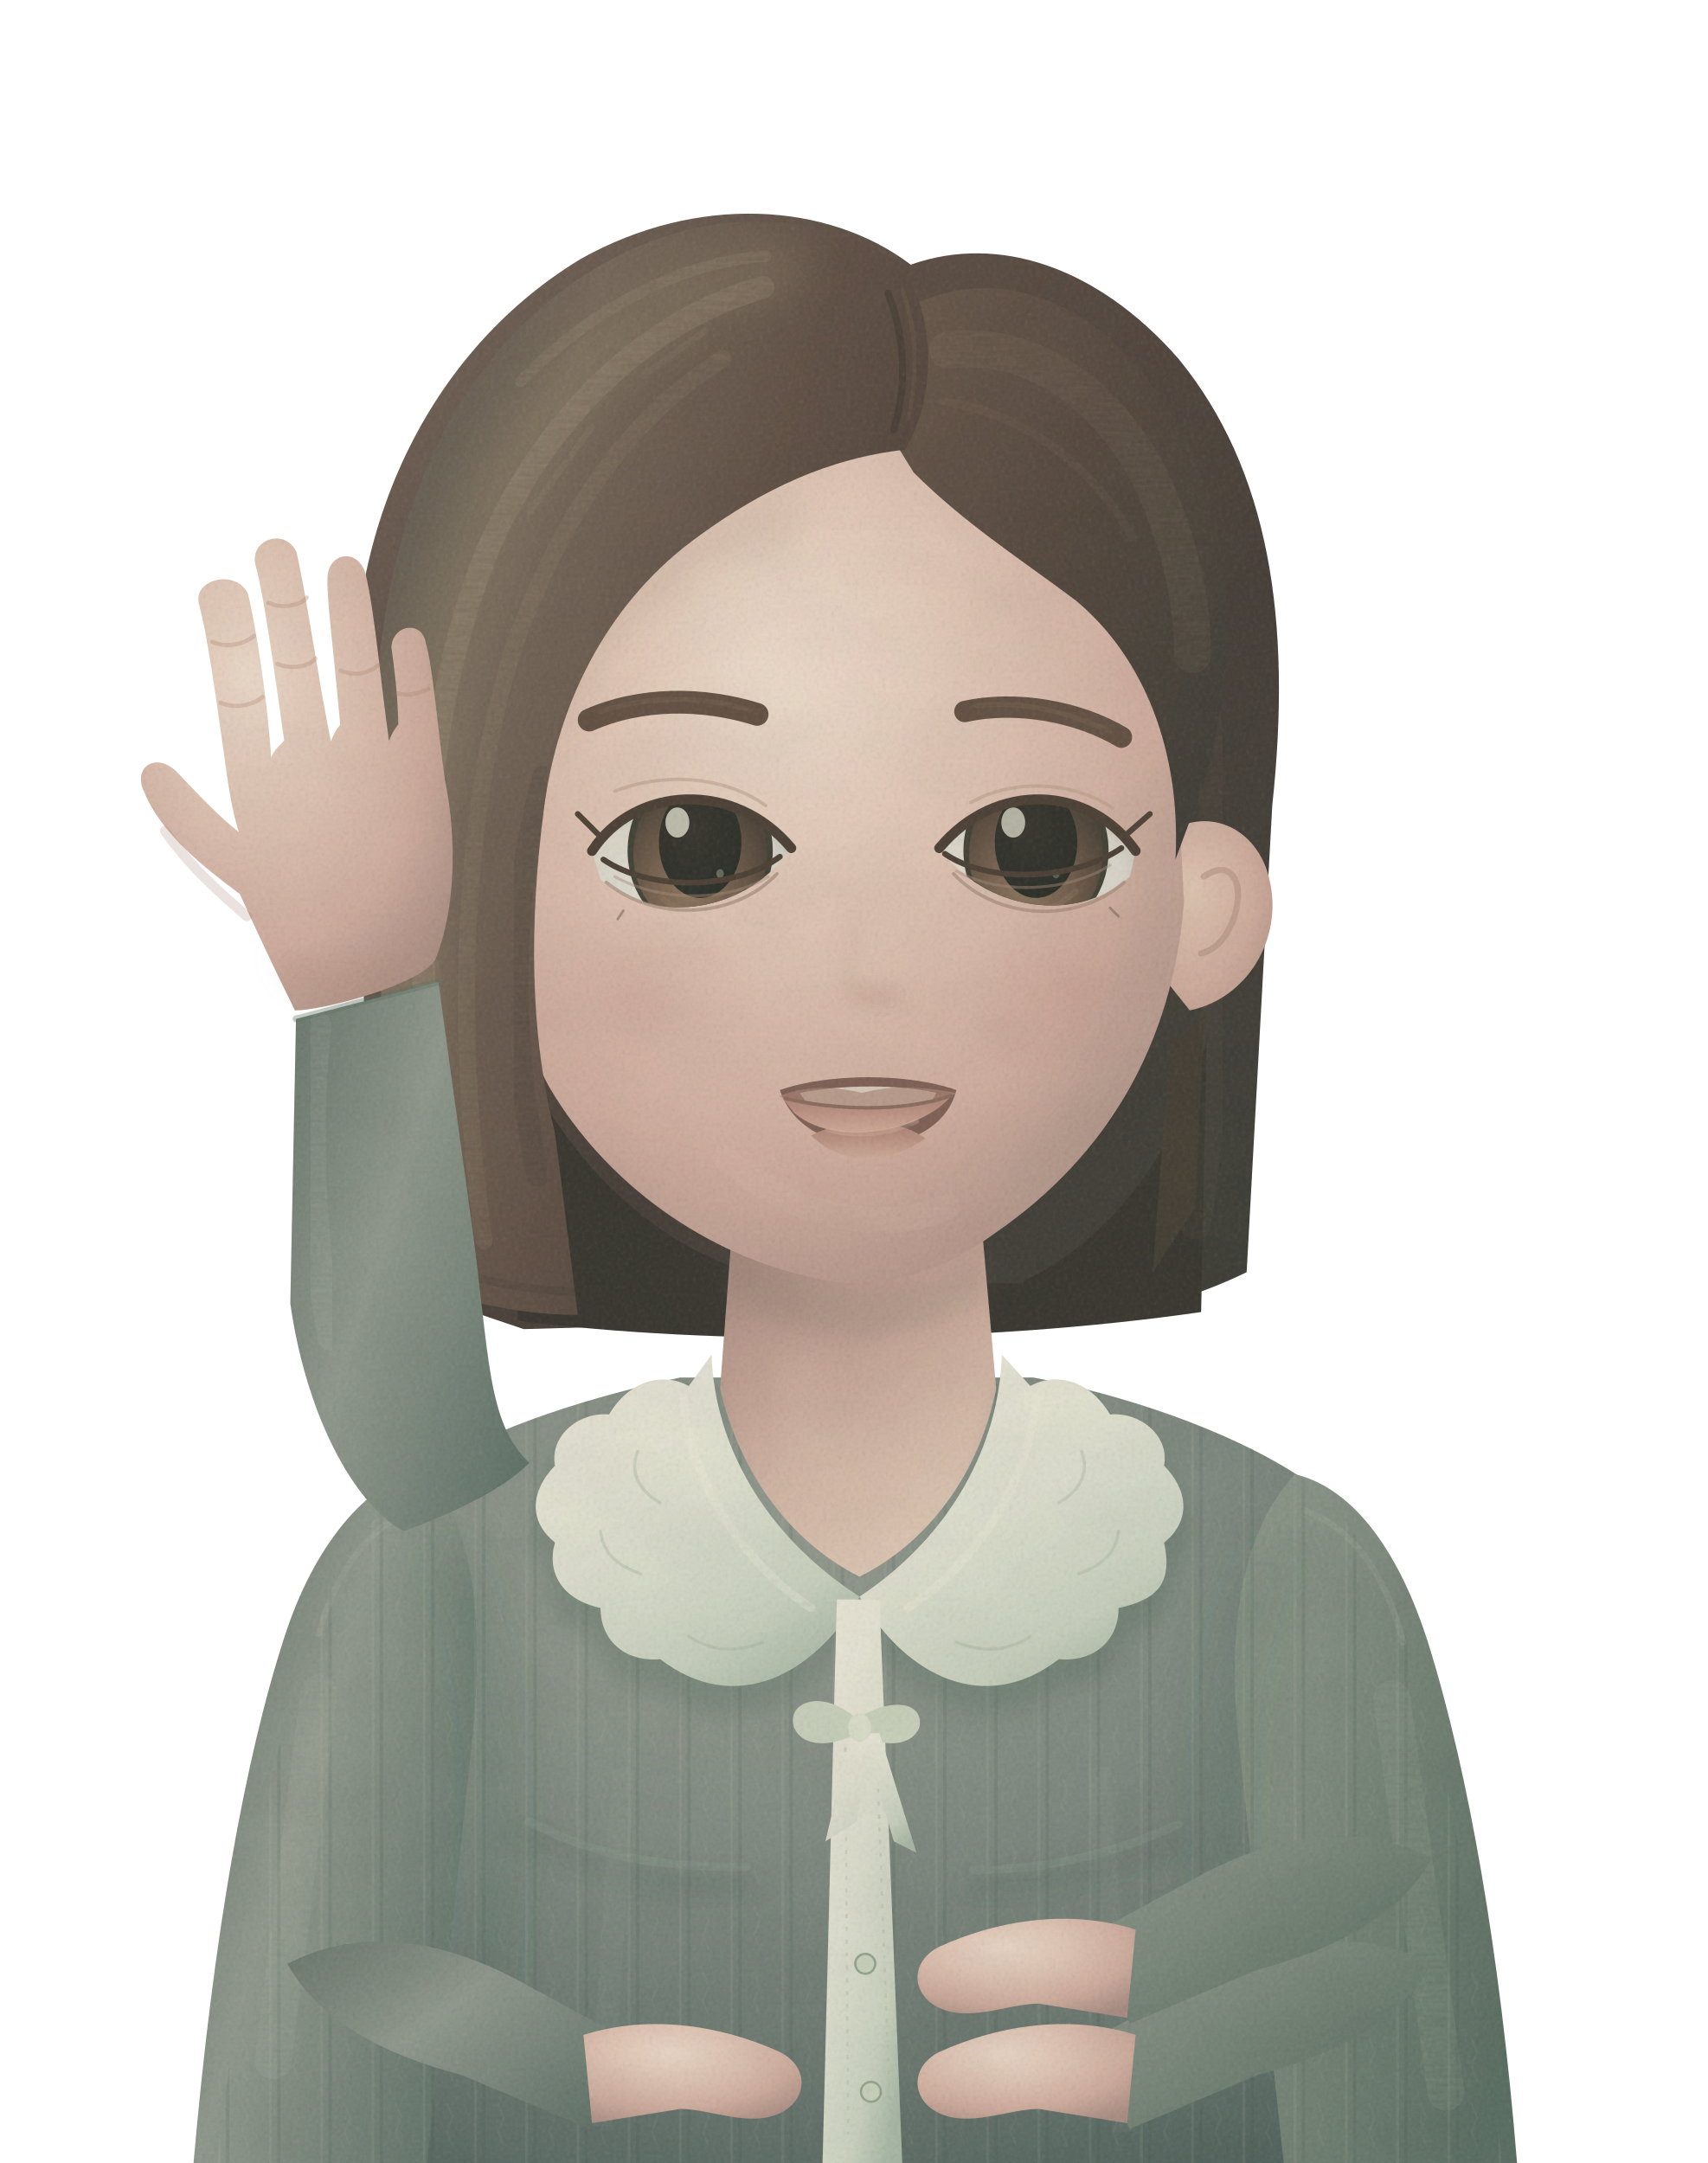
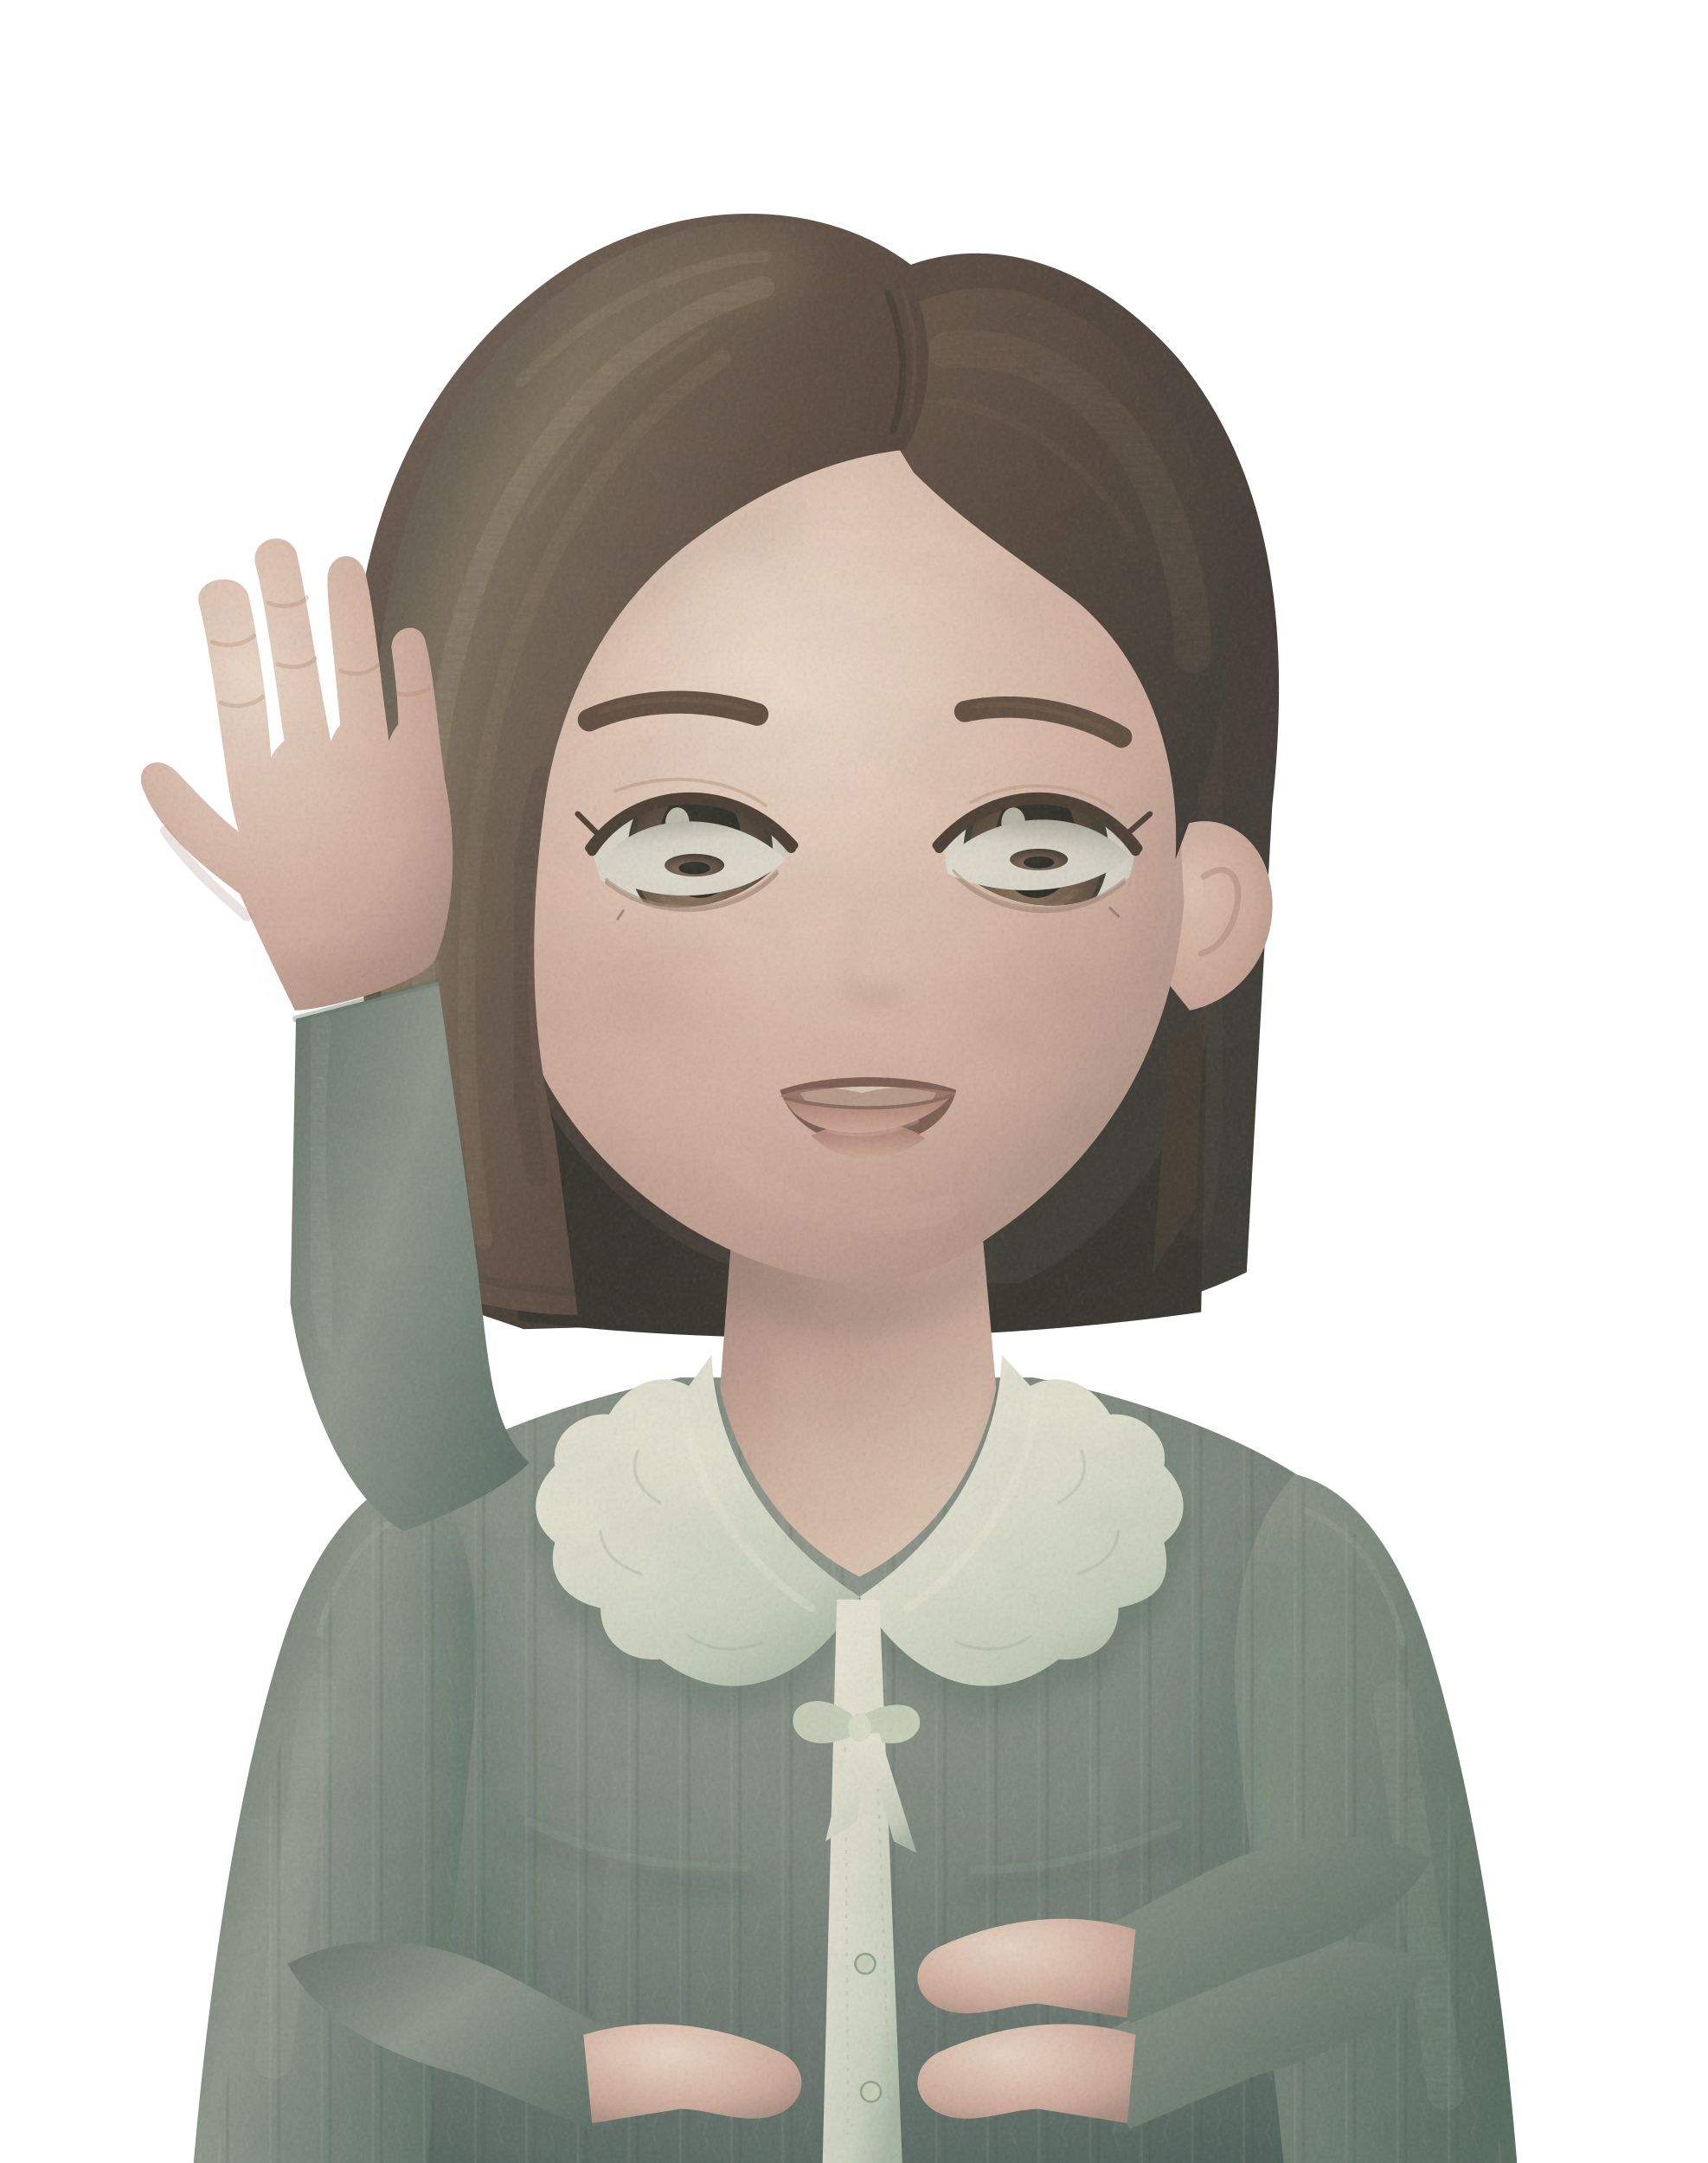
<svg xmlns="http://www.w3.org/2000/svg" viewBox="0 0 600 760" fill="none" role="img" aria-labelledby="girlTitle girlDescription">
  <defs>
    <radialGradient id="fp-skin" cx="40%" cy="29%" r="81%">
      <stop stop-color="#ead8c7" />
      <stop offset=".36" stop-color="#dfc4b3" />
      <stop offset=".7" stop-color="#cfad9e" />
      <stop offset="1" stop-color="#aa8e83" />
    </radialGradient>
    <linearGradient id="fp-neck" x1="30%" y1="0%" x2="70%" y2="100%">
      <stop stop-color="#a18479" />
      <stop offset=".36" stop-color="#c2a294" />
      <stop offset=".76" stop-color="#d8bdab" />
      <stop offset="1" stop-color="#dfcbb7" />
    </linearGradient>
    <radialGradient id="fp-ear" cx="32%" cy="36%" r="86%">
      <stop stop-color="#dfc4b1" />
      <stop offset=".6" stop-color="#cfad9d" />
      <stop offset="1" stop-color="#b49487" />
    </radialGradient>
    <linearGradient id="fp-hair-back" x1="8%" y1="0%" x2="90%" y2="93%">
      <stop stop-color="#76675a" />
      <stop offset=".3" stop-color="#5e5046" />
      <stop offset=".67" stop-color="#49413a" />
      <stop offset="1" stop-color="#41413a" />
    </linearGradient>
    <linearGradient id="fp-hair-left" x1="0%" y1="12%" x2="100%" y2="74%">
      <stop stop-color="#625e52" />
      <stop offset=".27" stop-color="#77695b" />
      <stop offset=".57" stop-color="#625247" />
      <stop offset=".83" stop-color="#51453d" />
      <stop offset="1" stop-color="#494039" />
    </linearGradient>
    <linearGradient id="fp-hair-right" x1="0%" y1="0%" x2="100%" y2="85%">
      <stop stop-color="#6d5c4e" />
      <stop offset=".48" stop-color="#584b41" />
      <stop offset="1" stop-color="#424039" />
    </linearGradient>
    <radialGradient id="fp-eye-white" cx="45%" cy="67%" r="80%">
      <stop stop-color="#e6e1d3" />
      <stop offset=".6" stop-color="#d9d5c9" />
      <stop offset="1" stop-color="#aaa89c" />
    </radialGradient>
    <radialGradient id="fp-iris" cx="43%" cy="72%" r="80%">
      <stop stop-color="#8f7961" />
      <stop offset=".4" stop-color="#74604e" />
      <stop offset=".76" stop-color="#53483d" />
      <stop offset="1" stop-color="#393a32" />
    </radialGradient>
    <radialGradient id="fp-pupil" cx="40%" cy="35%" r="85%">
      <stop stop-color="#3b3831" />
      <stop offset="1" stop-color="#2b3029" />
    </radialGradient>
    <radialGradient id="fp-cheek">
      <stop stop-color="#bb8c83" stop-opacity=".3" />
      <stop offset=".5" stop-color="#bc958a" stop-opacity=".13" />
      <stop offset="1" stop-color="#bc958a" stop-opacity="0" />
    </radialGradient>
    <linearGradient id="fp-lip" x1="0%" y1="0%" x2="0%" y2="100%">
      <stop stop-color="#aa7f73" />
      <stop offset=".5" stop-color="#bd9485" />
      <stop offset="1" stop-color="#cfab98" />
    </linearGradient>
    <radialGradient id="fp-knit" cx="40%" cy="23%" r="88%">
      <stop stop-color="#969c91" />
      <stop offset=".42" stop-color="#818b81" />
      <stop offset=".75" stop-color="#6b7870" />
      <stop offset="1" stop-color="#53645e" />
    </radialGradient>
    <linearGradient id="fp-sleeve-left" x1="0%" y1="10%" x2="100%" y2="80%">
      <stop stop-color="#6e7a70" />
      <stop offset=".43" stop-color="#91998d" />
      <stop offset="1" stop-color="#64756b" />
    </linearGradient>
    <linearGradient id="fp-sleeve-right" x1="0%" y1="0%" x2="100%" y2="80%">
      <stop stop-color="#929b8d" />
      <stop offset=".45" stop-color="#7b887b" />
      <stop offset="1" stop-color="#5c6f63" />
    </linearGradient>
    <linearGradient id="fp-collar" x1="20%" y1="0%" x2="80%" y2="100%">
      <stop stop-color="#e9e5d6" />
      <stop offset=".44" stop-color="#dedfce" />
      <stop offset=".8" stop-color="#c8d0bd" />
      <stop offset="1" stop-color="#a9b8a6" />
    </linearGradient>
    <filter id="fp-soft" x="-40%" y="-40%" width="180%" height="180%">
      <feGaussianBlur stdDeviation="3.5" />
    </filter>
    <filter id="fp-wash" x="-40%" y="-40%" width="180%" height="180%">
      <feGaussianBlur stdDeviation="8" />
    </filter>
    <filter id="fp-paper" x="-3%" y="-3%" width="106%" height="106%" color-interpolation-filters="sRGB">
      <feTurbulence type="fractalNoise" baseFrequency=".72" numOctaves="3" seed="26" result="fine" />
      <feColorMatrix in="fine" type="saturate" values="0" result="mono" />
      <feComponentTransfer in="mono" result="lightGrain">
        <feFuncA type="linear" slope=".12" />
      </feComponentTransfer>
      <feComposite in="lightGrain" in2="SourceGraphic" operator="in" result="clippedGrain" />
      <feBlend in="SourceGraphic" in2="clippedGrain" mode="soft-light" />
    </filter>
    <filter id="fp-dry" x="-10%" y="-20%" width="120%" height="140%" color-interpolation-filters="sRGB">
      <feTurbulence type="fractalNoise" baseFrequency=".12 .7" numOctaves="2" seed="14" result="brush" />
      <feColorMatrix in="brush" type="luminanceToAlpha" result="brushAlpha" />
      <feComposite in="SourceGraphic" in2="brushAlpha" operator="in" />
    </filter>
    <filter id="fp-pigment" x="-3%" y="-3%" width="106%" height="106%" color-interpolation-filters="sRGB">
      <feTurbulence type="fractalNoise" baseFrequency=".025 .04" numOctaves="3" seed="19" result="cloud" />
      <feColorMatrix in="cloud" type="saturate" values="0" result="cloudMono" />
      <feComponentTransfer in="cloudMono" result="thinWash">
        <feFuncA type="linear" slope=".07" />
      </feComponentTransfer>
      <feComposite in="thinWash" in2="SourceGraphic" operator="in" result="clippedWash" />
      <feBlend in="SourceGraphic" in2="clippedWash" mode="multiply" />
    </filter>
    <clipPath id="fp-face-clip">
      <path d="M183 244C190 195 235 158 293 155C350 153 398 190 412 242L416 317C412 367 389 406 350 433C328 449 307 454 286 449C248 441 213 416 193 382C176 352 176 291 183 244Z" />
    </clipPath>
    <clipPath id="fp-left-eye">
      <path d="M208 299C223 276 258 274 278 298C263 320 231 326 211 309Z" />
    </clipPath>
    <clipPath id="fp-right-eye">
      <path d="M330 298C350 274 383 276 399 299L397 308C378 325 346 320 330 298Z" />
    </clipPath>
    <clipPath id="fp-body-clip">
      <path d="M239 484C211 490 173 501 149 517C119 538 102 586 91 647L76 760H528L512 647C501 587 487 541 457 519C431 502 394 490 363 484Z" />
    </clipPath>
    <clipPath id="fp-hair-left-clip">
      <path d="M317 93C279 68 228 74 188 110C143 151 128 216 132 291L137 447C157 456 179 462 203 462L195 398C186 363 186 324 191 285C196 245 215 210 246 188C268 172 291 161 318 158C329 139 329 113 317 93Z" />
    </clipPath>
    <pattern id="fp-knit-stitch" width="18" height="23" patternUnits="userSpaceOnUse">
      <path d="M5 0V23" stroke="#d5d7c4" stroke-opacity=".08" stroke-width="1" />
      <path d="M8 0V23" stroke="#435a4b" stroke-opacity=".13" stroke-width="1.2" />
      <path d="M13 3L15 8L13 13L15 18" stroke="#d1d5bf" stroke-opacity=".055" stroke-width=".7" />
    </pattern>
  </defs>
  <g id="desk" style="display:none">
    <path d="M18 684H582L600 718H0Z" fill="#b9b8a9" />
    <path d="M0 718H600V741H0Z" fill="#919c8d" />
    <path d="M24 684H576" stroke="#e4dfcf" stroke-opacity=".65" stroke-width="3" />
  </g>
  <g filter="url(#fp-paper)">
    <g filter="url(#fp-pigment)">
      <path d="M125 262C119 191 148 125 204 91C245 68 291 71 320 93C351 82 386 94 414 126C446 165 454 218 447 283L438 447C405 463 366 469 325 463L184 467L131 449Z" fill="url(#fp-hair-back)" />
      <path d="M176 354C191 401 228 440 271 449L358 451C392 435 414 403 424 365L422 461C346 472 251 473 182 464Z" fill="#3b3931" />
      <path d="M416 211C432 277 431 355 420 430" stroke="#8f7e65" stroke-opacity=".13" stroke-width="11" stroke-linecap="round" filter="url(#fp-dry)" />
      <g id="body">
        <path d="M239 484C211 490 173 501 149 517C119 538 102 586 91 647L76 760H528L512 647C501 587 487 541 457 519C431 502 394 490 363 484Z" fill="url(#fp-knit)" />
        <path d="M149 516C128 521 110 544 100 575C86 618 75 680 68 760H150L166 610C170 570 167 536 149 516Z" fill="url(#fp-sleeve-left)" />
        <path d="M455 518C476 523 492 546 502 578C516 623 527 686 533 760H451L435 610C431 570 437 537 455 518Z" fill="url(#fp-sleeve-right)" />
        <g clip-path="url(#fp-body-clip)">
          <path d="M70 486H540V760H70Z" fill="url(#fp-knit-stitch)" />
          <path d="M156 544C178 587 178 649 168 713M447 545C426 586 427 649 436 713" stroke="#405b4e" stroke-opacity=".19" stroke-width="14" filter="url(#fp-wash)" />
          <path d="M186 645C212 659 237 662 263 662M341 663C369 663 393 656 416 646" stroke="#40584b" stroke-opacity=".19" stroke-width="6" stroke-linecap="round" filter="url(#fp-soft)" />
          <path d="M186 640C212 654 238 656 262 656M342 657C369 657 392 651 414 641" stroke="#c0c8b4" stroke-opacity=".18" stroke-width="3" stroke-linecap="round" filter="url(#fp-dry)" />
          <path d="M219 622L211 747M386 621L395 749" stroke="#c0c8b4" stroke-opacity=".1" stroke-width="8" filter="url(#fp-dry)" />
          <path d="M112 595L96 724M489 597L508 735" stroke="#bac3ac" stroke-opacity=".2" stroke-width="13" stroke-linecap="round" filter="url(#fp-dry)" />
        </g>
        <path d="M112 574C119 550 131 535 147 530M493 577C487 553 475 537 459 531" stroke="#c4cbb7" stroke-opacity=".26" stroke-width="2.2" stroke-linecap="round" filter="url(#fp-dry)" />
        <path d="M258 421L253 488C260 518 278 542 302 554C326 542 344 518 350 488L344 420Z" fill="url(#fp-neck)" />
        <path d="M258 440C281 457 323 458 345 439L347 453C324 475 282 474 256 455Z" fill="#82776b" opacity=".19" filter="url(#fp-soft)" />
        <path d="M279 485C282 505 288 521 299 534" stroke="#e7d4bc" stroke-opacity=".2" stroke-width="13" stroke-linecap="round" filter="url(#fp-wash)" />
        <path d="M331 486L321 524" stroke="#b7bea5" stroke-opacity=".12" stroke-width="11" filter="url(#fp-wash)" />
        <path d="M250 480C253 512 270 542 302 564C286 593 256 607 230 587C218 589 208 580 208 569C194 566 189 555 192 545C182 537 184 526 191 518C190 507 201 497 211 499C219 486 232 485 240 490Z" fill="#435e50" opacity=".22" transform="translate(1 6)" filter="url(#fp-soft)" />
        <path d="M352 480C349 512 333 542 302 564C318 593 348 607 374 587C386 589 396 580 396 569C410 566 415 555 412 545C422 537 420 526 413 518C414 507 403 497 393 499C385 486 372 485 364 490Z" fill="#435e50" opacity=".22" transform="translate(-1 6)" filter="url(#fp-soft)" />
        <path d="M250 476C251 507 268 539 302 561C286 589 258 603 232 583C219 584 211 576 211 565C197 562 192 552 195 542C185 534 187 523 195 515C193 504 204 496 214 497C221 485 233 482 242 487Z" fill="url(#fp-collar)" />
        <path d="M352 476C351 507 335 539 302 561C318 589 346 603 372 583C385 584 393 576 393 565C407 562 412 556 409 542C419 534 417 523 409 515C411 504 400 496 390 497C383 485 371 482 362 487Z" fill="url(#fp-collar)" />
        <path d="M240 491C242 518 259 548 285 565M364 491C362 518 345 548 319 565" stroke="#f0ecdb" stroke-opacity=".52" stroke-width="3" stroke-linecap="round" filter="url(#fp-dry)" />
        <path d="M224 510C221 518 225 524 232 528M211 538C212 546 217 550 225 553M242 575C250 580 258 581 268 577M380 510C383 518 379 524 372 528M393 538C392 546 387 550 379 553M362 575C354 580 346 581 336 577" stroke="#a3b09a" stroke-opacity=".34" stroke-width="1.1" stroke-linecap="round" />
        <path d="M294 562H309L317 760H289Z" fill="url(#fp-collar)" />
        <path d="M297 614L298 750M308 615L313 750" stroke="#9fb095" stroke-opacity=".32" stroke-width=".8" stroke-dasharray="1.5 3" />
        <path d="M301 604C289 593 276 598 279 607C282 614 292 614 301 609C310 614 320 614 323 607C325 598 313 596 301 604Z" fill="#c9d1bc" />
        <path d="M299 609L290 647L301 640L305 615L314 647L322 651L309 609Z" fill="url(#fp-collar)" />
        <ellipse cx="302" cy="607" rx="4" ry="5" fill="#d9ddc9" />
        <circle cx="304" cy="690" r="3.5" fill="#c7d0ba" stroke="#94a58e" stroke-width=".8" />
        <circle cx="306" cy="735" r="3.5" fill="#c7d0ba" stroke="#94a58e" stroke-width=".8" />
      </g>
      <g id="arm-down">
        <path d="M101 690C128 676 158 682 186 698L223 718L207 748L162 729C135 722 112 710 101 690Z" fill="url(#fp-sleeve-left)" />
        <path d="M205 715C227 708 252 711 274 721C284 726 284 737 275 742C264 748 250 741 239 741L208 746Z" fill="url(#fp-skin)" />
        <path d="M503 690C476 676 446 682 418 698L381 718L397 748L442 729C469 722 492 710 503 690Z" fill="url(#fp-sleeve-right)" />
        <path d="M399 715C377 708 352 711 330 721C320 726 320 737 329 742C340 748 354 741 365 741L396 746Z" fill="url(#fp-skin)" />
      </g>
      <g id="arm-raise-placeholder" style="display:none" />
      <g id="head">
        <path d="M408 294C424 282 442 291 446 309C451 330 438 351 418 355L406 340Z" fill="url(#fp-ear)" />
        <path d="M423 308C433 301 438 311 433 324C430 331 426 334 422 335" stroke="#ac8a7b" stroke-opacity=".48" stroke-width="2.2" stroke-linecap="round" />
        <path d="M183 244C190 195 235 158 293 155C350 153 398 190 412 242L416 317C412 367 389 406 350 433C328 449 307 454 286 449C248 441 213 416 193 382C176 352 176 291 183 244Z" fill="url(#fp-skin)" />
        <g clip-path="url(#fp-face-clip)">
          <path d="M191 248C207 215 238 191 274 182" stroke="#998470" stroke-opacity=".18" stroke-width="15" stroke-linecap="round" filter="url(#fp-wash)" />
          <path d="M403 281C414 335 393 391 355 418" stroke="#798473" stroke-opacity=".14" stroke-width="15" stroke-linecap="round" filter="url(#fp-wash)" />
          <ellipse cx="286" cy="230" rx="46" ry="35" fill="#eee1cd" opacity=".19" filter="url(#fp-wash)" />
          <ellipse cx="223" cy="350" rx="44" ry="33" fill="url(#fp-cheek)" />
          <ellipse cx="377" cy="349" rx="41" ry="32" fill="url(#fp-cheek)" />
          <path d="M211 340C221 334 234 333 246 337M358 338C370 334 383 337 391 342" stroke="#cfaa98" stroke-opacity=".18" stroke-width="11" stroke-linecap="round" filter="url(#fp-dry)" />
          <path d="M255 407C276 426 309 435 333 424" stroke="#e5cbb5" stroke-opacity=".16" stroke-width="9" stroke-linecap="round" filter="url(#fp-dry)" />
          <path d="M286 189C302 186 319 188 332 193" stroke="#f0e0c8" stroke-opacity=".15" stroke-width="8" stroke-linecap="round" filter="url(#fp-dry)" />
        </g>
        <path d="M207 253C225 245 247 245 266 251" stroke="#655345" stroke-width="8" stroke-linecap="round" />
        <path d="M339 250C357 246 379 250 394 259" stroke="#655345" stroke-width="7.5" stroke-linecap="round" />
        <path d="M211 250C229 244 247 245 262 249M343 248C361 246 377 251 390 257" stroke="#a58b6d" stroke-opacity=".26" stroke-width="1.8" stroke-linecap="round" filter="url(#fp-dry)" />
        <g id="eyes">
          <path d="M208 299C223 276 258 274 278 298C263 320 231 326 211 309Z" fill="url(#fp-eye-white)" />
          <g clip-path="url(#fp-left-eye)">
            <ellipse cx="246" cy="299" rx="25.5" ry="29" fill="#454438" />
            <ellipse cx="246" cy="300" rx="23.5" ry="27" fill="url(#fp-iris)" />
            <ellipse cx="246" cy="296" rx="14.5" ry="19.5" fill="url(#fp-pupil)" />
            <path d="M233 316C241 322 251 322 260 313" stroke="#b69a79" stroke-opacity=".34" stroke-width="2" stroke-linecap="round" filter="url(#fp-dry)" />
            <ellipse cx="238" cy="289" rx="4.2" ry="5.3" fill="#e5e4d2" opacity=".78" />
            <ellipse cx="253" cy="307" rx="1.3" ry="1.6" fill="#c9cbb7" opacity=".36" />
          </g>
          <path d="M330 298C350 274 383 276 399 299L397 308C378 325 346 320 330 298Z" fill="url(#fp-eye-white)" />
          <g clip-path="url(#fp-right-eye)">
            <ellipse cx="364" cy="299" rx="25.5" ry="29" fill="#454438" />
            <ellipse cx="364" cy="300" rx="23.5" ry="27" fill="url(#fp-iris)" />
            <ellipse cx="364" cy="296" rx="14.5" ry="19.5" fill="url(#fp-pupil)" />
            <path d="M351 316C359 322 369 322 378 313" stroke="#b69a79" stroke-opacity=".34" stroke-width="2" stroke-linecap="round" filter="url(#fp-dry)" />
            <ellipse cx="356" cy="289" rx="4.2" ry="5.3" fill="#e5e4d2" opacity=".73" />
            <ellipse cx="371" cy="307" rx="1.3" ry="1.6" fill="#c9cbb7" opacity=".3" />
          </g>
          <path d="M208 299C223 276 258 274 278 298M330 298C350 274 383 276 399 299" stroke="#4f4338" stroke-width="3.5" stroke-linecap="round" />
          <path d="M211 294L203 286M396 293L404 286" stroke="#514538" stroke-width="2" stroke-linecap="round" />
          <path d="M213 310C230 324 258 323 273 307M335 307C350 323 378 325 395 310" stroke="#a78d7c" stroke-opacity=".7" stroke-width="1.2" stroke-linecap="round" />
          <path d="M216 278C234 271 255 273 269 283M341 282C357 273 378 275 391 284" stroke="#b79b85" stroke-opacity=".5" stroke-width="1.2" stroke-linecap="round" />
          <path d="M219 320L217 323M390 319L393 322" stroke="#6b5948" stroke-opacity=".48" stroke-width=".9" stroke-linecap="round" />
        </g>
        <g id="eyes-down">
-           <path d="M212 302C228 313 258 313 274 301M332 300C348 311 378 309 394 298" stroke="#4f4338" stroke-width="2" stroke-linecap="round" fill="none" />
-           <path d="M216 308C232 317 256 317 270 308M336 306C352 315 376 313 390 304" stroke="#a78d7a" stroke-opacity=".45" stroke-width="1" stroke-linecap="round" fill="none" />
-           <path d="M208 299C223 276 258 274 278 298M330 298C350 274 383 276 399 299" stroke="#4f4338" stroke-opacity=".45" stroke-width="1.5" stroke-linecap="round" fill="none" />
+           <path d="M211 303C224 285 256 283 276 302C262 316 233 319 213 308ZM332 302C350 284 381 283 397 301C381 315 352 316 333 307Z" fill="url(#fp-eye-white)" />
+           <ellipse cx="244" cy="304" rx="10.5" ry="4" fill="url(#fp-iris)" />
+           <ellipse cx="244" cy="305" rx="5.6" ry="2.2" fill="url(#fp-pupil)" />
+           <ellipse cx="365" cy="302" rx="10.2" ry="3.8" fill="url(#fp-iris)" />
+           <ellipse cx="365" cy="303" rx="5.4" ry="2.1" fill="url(#fp-pupil)" />
+           <path d="M207 298C223 275 258 273 279 297M329 297C350 273 383 275 400 298" stroke="#4f4338" stroke-width="2.9" stroke-linecap="round" fill="none" />
+           <path d="M213 309C230 323 258 322 273 306M335 306C350 322 378 324 395 309" stroke="#a78d7a" stroke-opacity=".55" stroke-width="1" stroke-linecap="round" fill="none" />
        </g>
        <path d="M302 319C299 331 297 341 298 347C303 352 310 352 316 349" stroke="#a88d7a" stroke-opacity=".38" stroke-width="2" stroke-linecap="round" filter="url(#fp-soft)" />
        <ellipse cx="307" cy="350" rx="12" ry="4" fill="#ab8c7b" opacity=".2" filter="url(#fp-soft)" />
        <path d="M300 343L308 343" stroke="#e9d5bd" stroke-opacity=".45" stroke-width="3" stroke-linecap="round" filter="url(#fp-dry)" />
        <g id="mouth-open">
          <path d="M274 383C291 377 319 377 336 383C330 408 283 410 274 383Z" fill="#806257" />
          <path d="M281 384C296 381 316 381 329 384L325 391H286Z" fill="#e8dcc9" opacity=".85" />
          <path d="M285 399C298 392 316 393 325 400C313 409 296 410 285 399Z" fill="url(#fp-lip)" />
        </g>
        <g id="mouth-closed">
          <path d="M274 385C285 381 294 382 303 384C314 381 325 382 336 384C324 393 286 396 274 385Z" fill="#aa8576" opacity=".65" />
          <path d="M275 386C294 391 317 391 335 384C326 397 294 404 279 391Z" fill="url(#fp-lip)" />
          <path d="M276 386C293 390 317 391 334 385" stroke="#8b6e60" stroke-width="1.25" stroke-linecap="round" />
          <path d="M291 397C302 400 314 398 322 394" stroke="#dfbfaa" stroke-opacity=".48" stroke-width="1.7" stroke-linecap="round" filter="url(#fp-dry)" />
          <path d="M295 421C303 423 313 422 320 420" stroke="#e3cbb3" stroke-opacity=".22" stroke-width="4" stroke-linecap="round" filter="url(#fp-soft)" />
        </g>
        <path d="M317 109C350 91 384 106 406 137C432 172 438 223 423 275L413 302C415 264 402 231 378 211C358 196 339 184 321 166L308 145Z" fill="url(#fp-hair-right)" />
        <path d="M333 123C364 119 392 141 406 172C414 190 419 210 419 230" stroke="#b4a080" stroke-opacity=".16" stroke-width="13" stroke-linecap="round" filter="url(#fp-dry)" />
        <path d="M331 141C360 145 384 164 398 189" stroke="#a99171" stroke-opacity=".15" stroke-width="3" stroke-linecap="round" filter="url(#fp-dry)" />
        <path d="M423 357L420 424L405 447L411 367Z" fill="#474137" />
        <path d="M317 93C279 68 228 74 188 110C143 151 128 216 132 291L137 447C157 456 179 462 203 462L195 398C186 363 186 324 191 285C196 245 215 210 246 188C268 172 291 161 318 158C329 139 329 113 317 93Z" fill="url(#fp-hair-left)" />
        <g clip-path="url(#fp-hair-left-clip)">
          <path d="M152 421C139 328 144 240 171 181C194 133 232 101 274 95" stroke="#bbac8b" stroke-opacity=".2" stroke-width="18" stroke-linecap="round" filter="url(#fp-wash)" />
          <path d="M155 424C143 332 148 251 171 194C192 145 229 112 268 101" stroke="#c7b896" stroke-opacity=".27" stroke-width="8" stroke-linecap="round" filter="url(#fp-dry)" />
          <path d="M170 436C159 359 163 281 181 226C198 179 222 146 254 126" stroke="#ac987a" stroke-opacity=".23" stroke-width="6" stroke-linecap="round" filter="url(#fp-dry)" />
          <path d="M189 413C178 361 180 312 191 273" stroke="#393a31" stroke-opacity=".3" stroke-width="8" stroke-linecap="round" filter="url(#fp-dry)" />
          <path d="M183 134C207 109 239 92 269 90" stroke="#d1c3a2" stroke-opacity=".17" stroke-width="4" stroke-linecap="round" filter="url(#fp-dry)" />
          <path d="M144 441C162 449 182 453 202 454" stroke="#3b3a31" stroke-opacity=".35" stroke-width="3" stroke-linecap="round" filter="url(#fp-dry)" />
          <path d="M146 247L142 323M153 338L158 402M186 180L208 150M226 132L248 116" stroke="#c3b18b" stroke-opacity=".14" stroke-width="2.2" stroke-linecap="round" filter="url(#fp-dry)" />
        </g>
        <path d="M312 103C319 121 318 138 314 151" stroke="#403a31" stroke-opacity=".5" stroke-width="2.5" stroke-linecap="round" />
        <path d="M317 102C323 118 322 135 319 147" stroke="#b39c78" stroke-opacity=".17" stroke-width="1.5" stroke-linecap="round" filter="url(#fp-dry)" />
      </g>
      <g id="arm-raise">
        <g transform="translate(123.9 344) rotate(-8) scale(1.35)">
          <path d="M-16 6C-20 -6, -23 -16, -26 -26C-34 -34, -44 -44, -47 -56C-49 -62, -43 -66, -38 -60C-33 -53, -28 -46, -24 -42C-25 -48, -25 -54, -25 -58C-25 -80, -25 -94, -26 -102C-27 -109, -15 -110, -13 -103C-12 -92, -12 -72, -13 -60C-12 -62, -10 -63, -9 -64C-9 -84, -9 -102, -10 -110C-11 -117, -1 -119, 1 -112C2 -100, 2 -78, 3 -62C4 -64, 5 -65, 6 -66C7 -84, 7 -98, 8 -104C9 -111, 17 -111, 18 -104C19 -94, 18 -76, 18 -60C19 -62, 20 -63, 21 -64C22 -72, 22 -80, 22 -84C23 -90, 31 -90, 31 -84C32 -78, 31 -62, 31 -48C32 -32, 29 -14, 22 -2C17 4, -9 7, -16 6Z" fill="url(#fp-skin)" />
          <path d="M-18 -10C-6 -2, 10 -2, 22 -12C20 4, 6 10, -6 6C-13 3, -17 -3, -18 -10Z" fill="#a8806c" opacity=".18" filter="url(#fp-soft)" />
          <g stroke="#b08773" stroke-opacity=".32" stroke-width="1.1" stroke-linecap="round" fill="none">
            <path d="M-24 -76C-21 -74, -16 -74, -13 -76" />
            <path d="M-24 -92C-21 -90, -16 -90, -13 -92" />
            <path d="M-8 -84C-5 -82, 0 -82, 2 -84" />
            <path d="M-8 -100C-5 -98, 0 -98, 2 -100" />
            <path d="M8 -80C11 -78, 15 -78, 18 -80" />
            <path d="M22 -72C24 -71, 27 -71, 30 -72" />
          </g>
          <path d="M-25 -20C-31 -27, -38 -35, -43 -45" stroke="#a8806c" stroke-opacity=".2" stroke-width="2.6" stroke-linecap="round" />
        </g>
        <path d="M142 538C126 530, 108 500, 102 458L104 358L154 345L166 432C172 476, 171 500, 186 514C176 524, 158 532, 142 538Z" fill="url(#fp-sleeve-left)" />
        <path d="M116 470C110 436, 108 396, 112 360" stroke="#e8ead8" stroke-opacity=".14" stroke-width="9" stroke-linecap="round" filter="url(#fp-dry)" />
        <path d="M104 358L154 345" stroke="#5d6f63" stroke-opacity=".35" stroke-width="2.4" stroke-linecap="round" />
        <path d="M503 653C476 639 446 645 418 661L381 681L397 711L442 692C469 685 492 673 503 653Z" fill="url(#fp-sleeve-right)" />
        <path d="M399 678C377 671 352 674 330 684C320 689 320 700 329 705C340 711 354 704 365 704L396 709Z" fill="url(#fp-skin)" />
      </g>
    </g>
  </g>
</svg>
